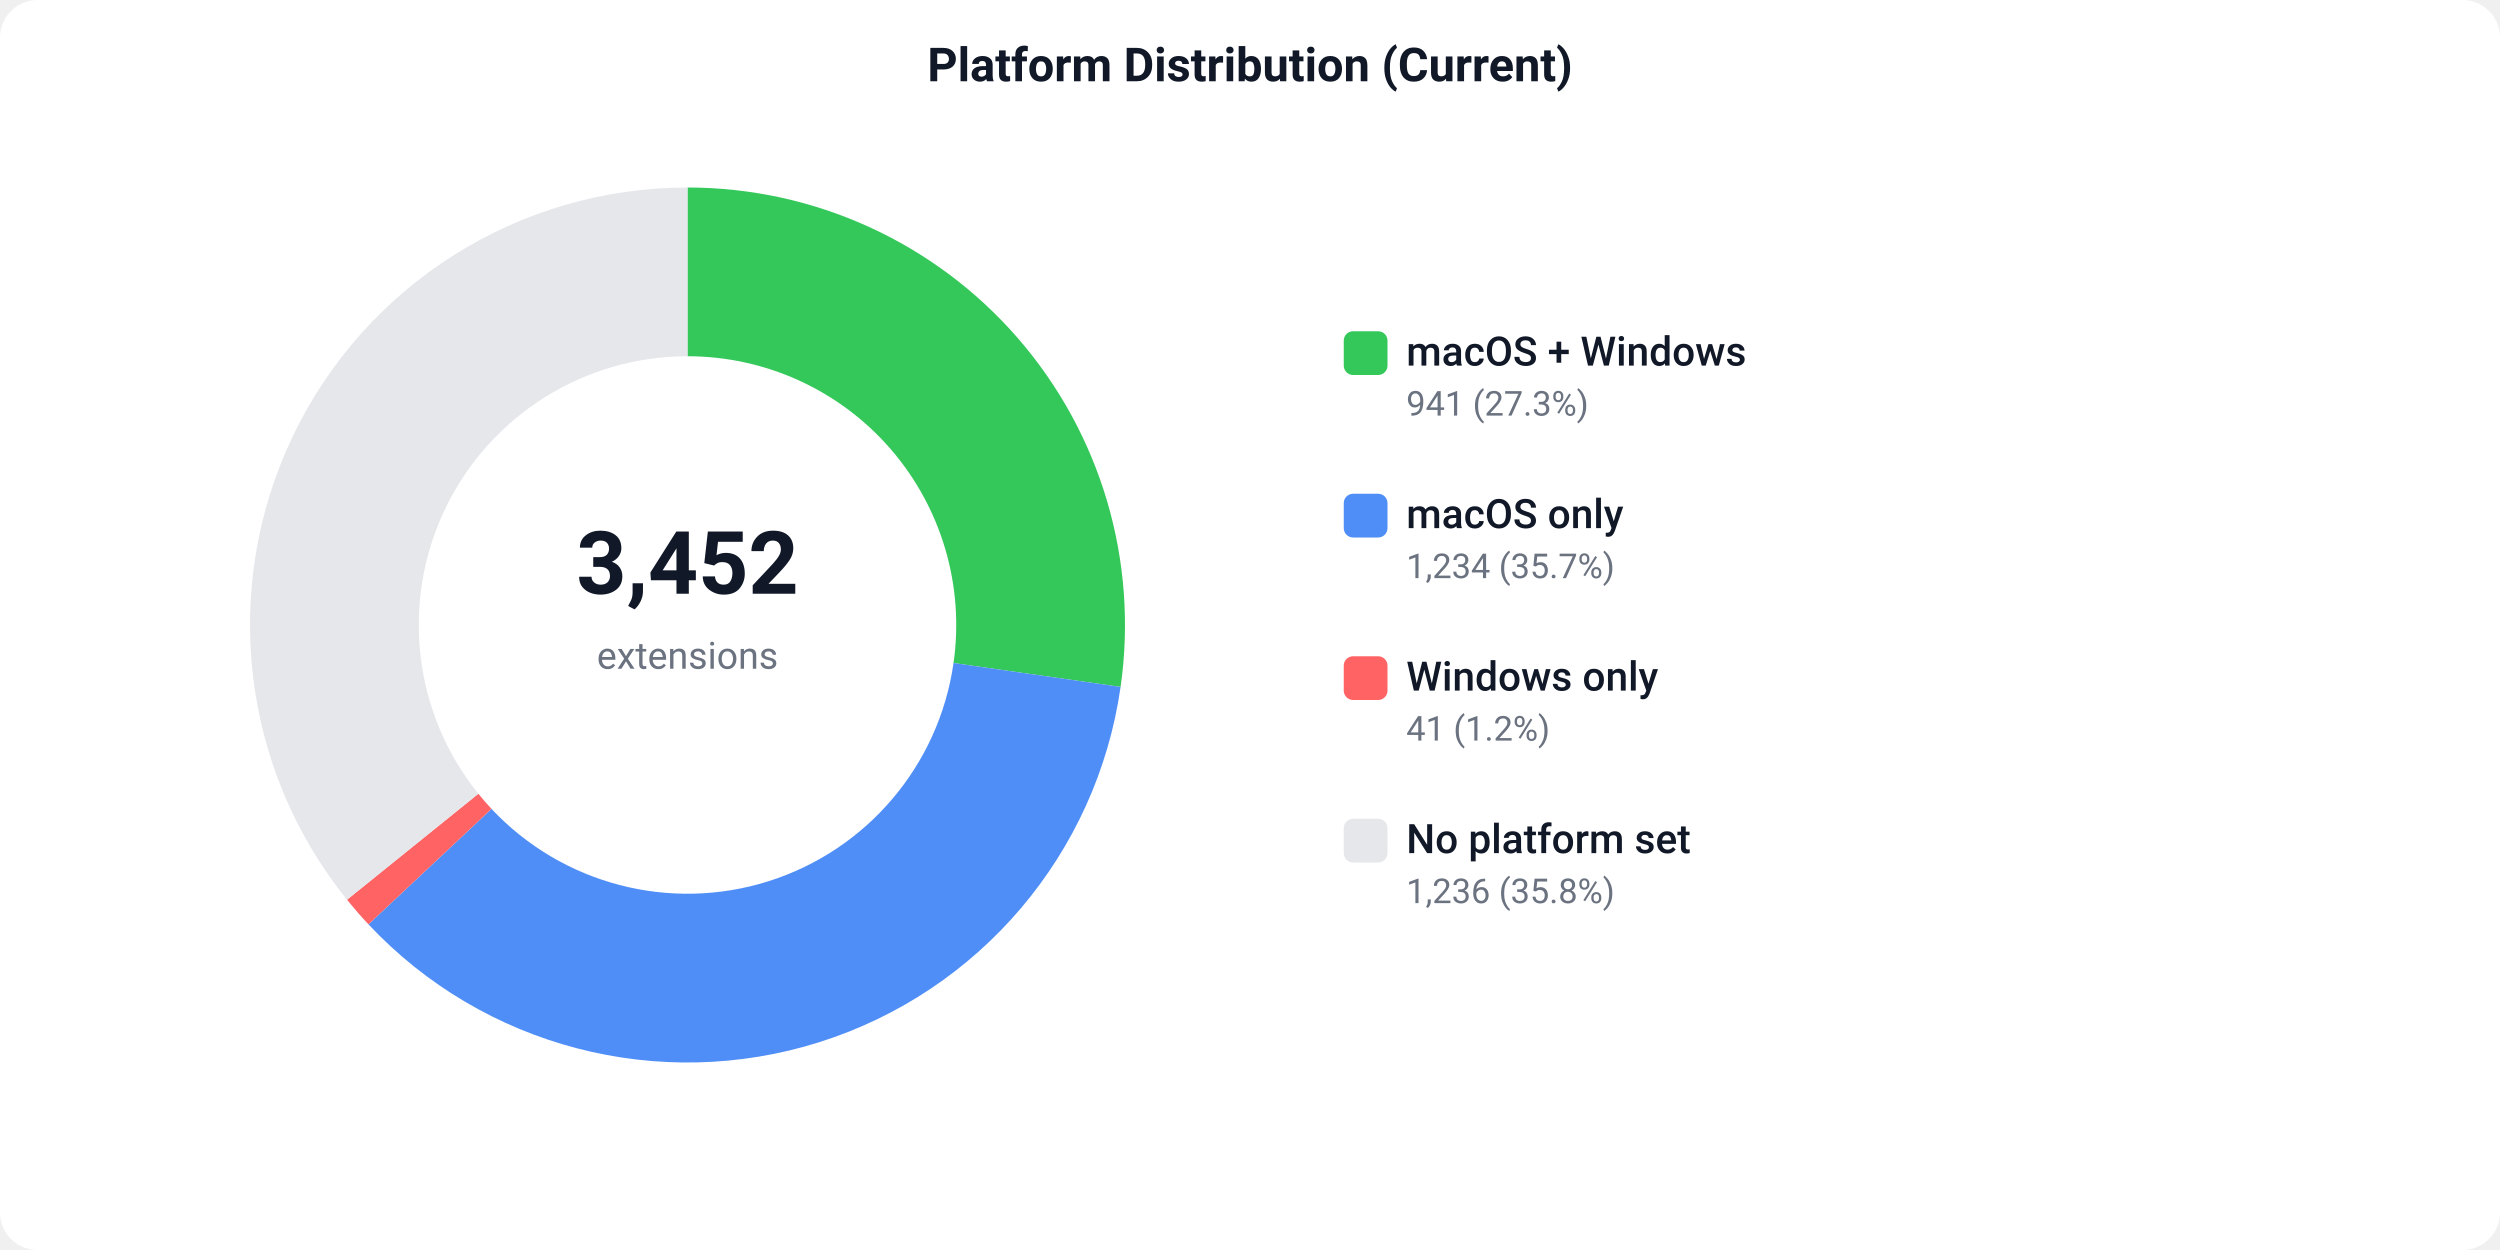
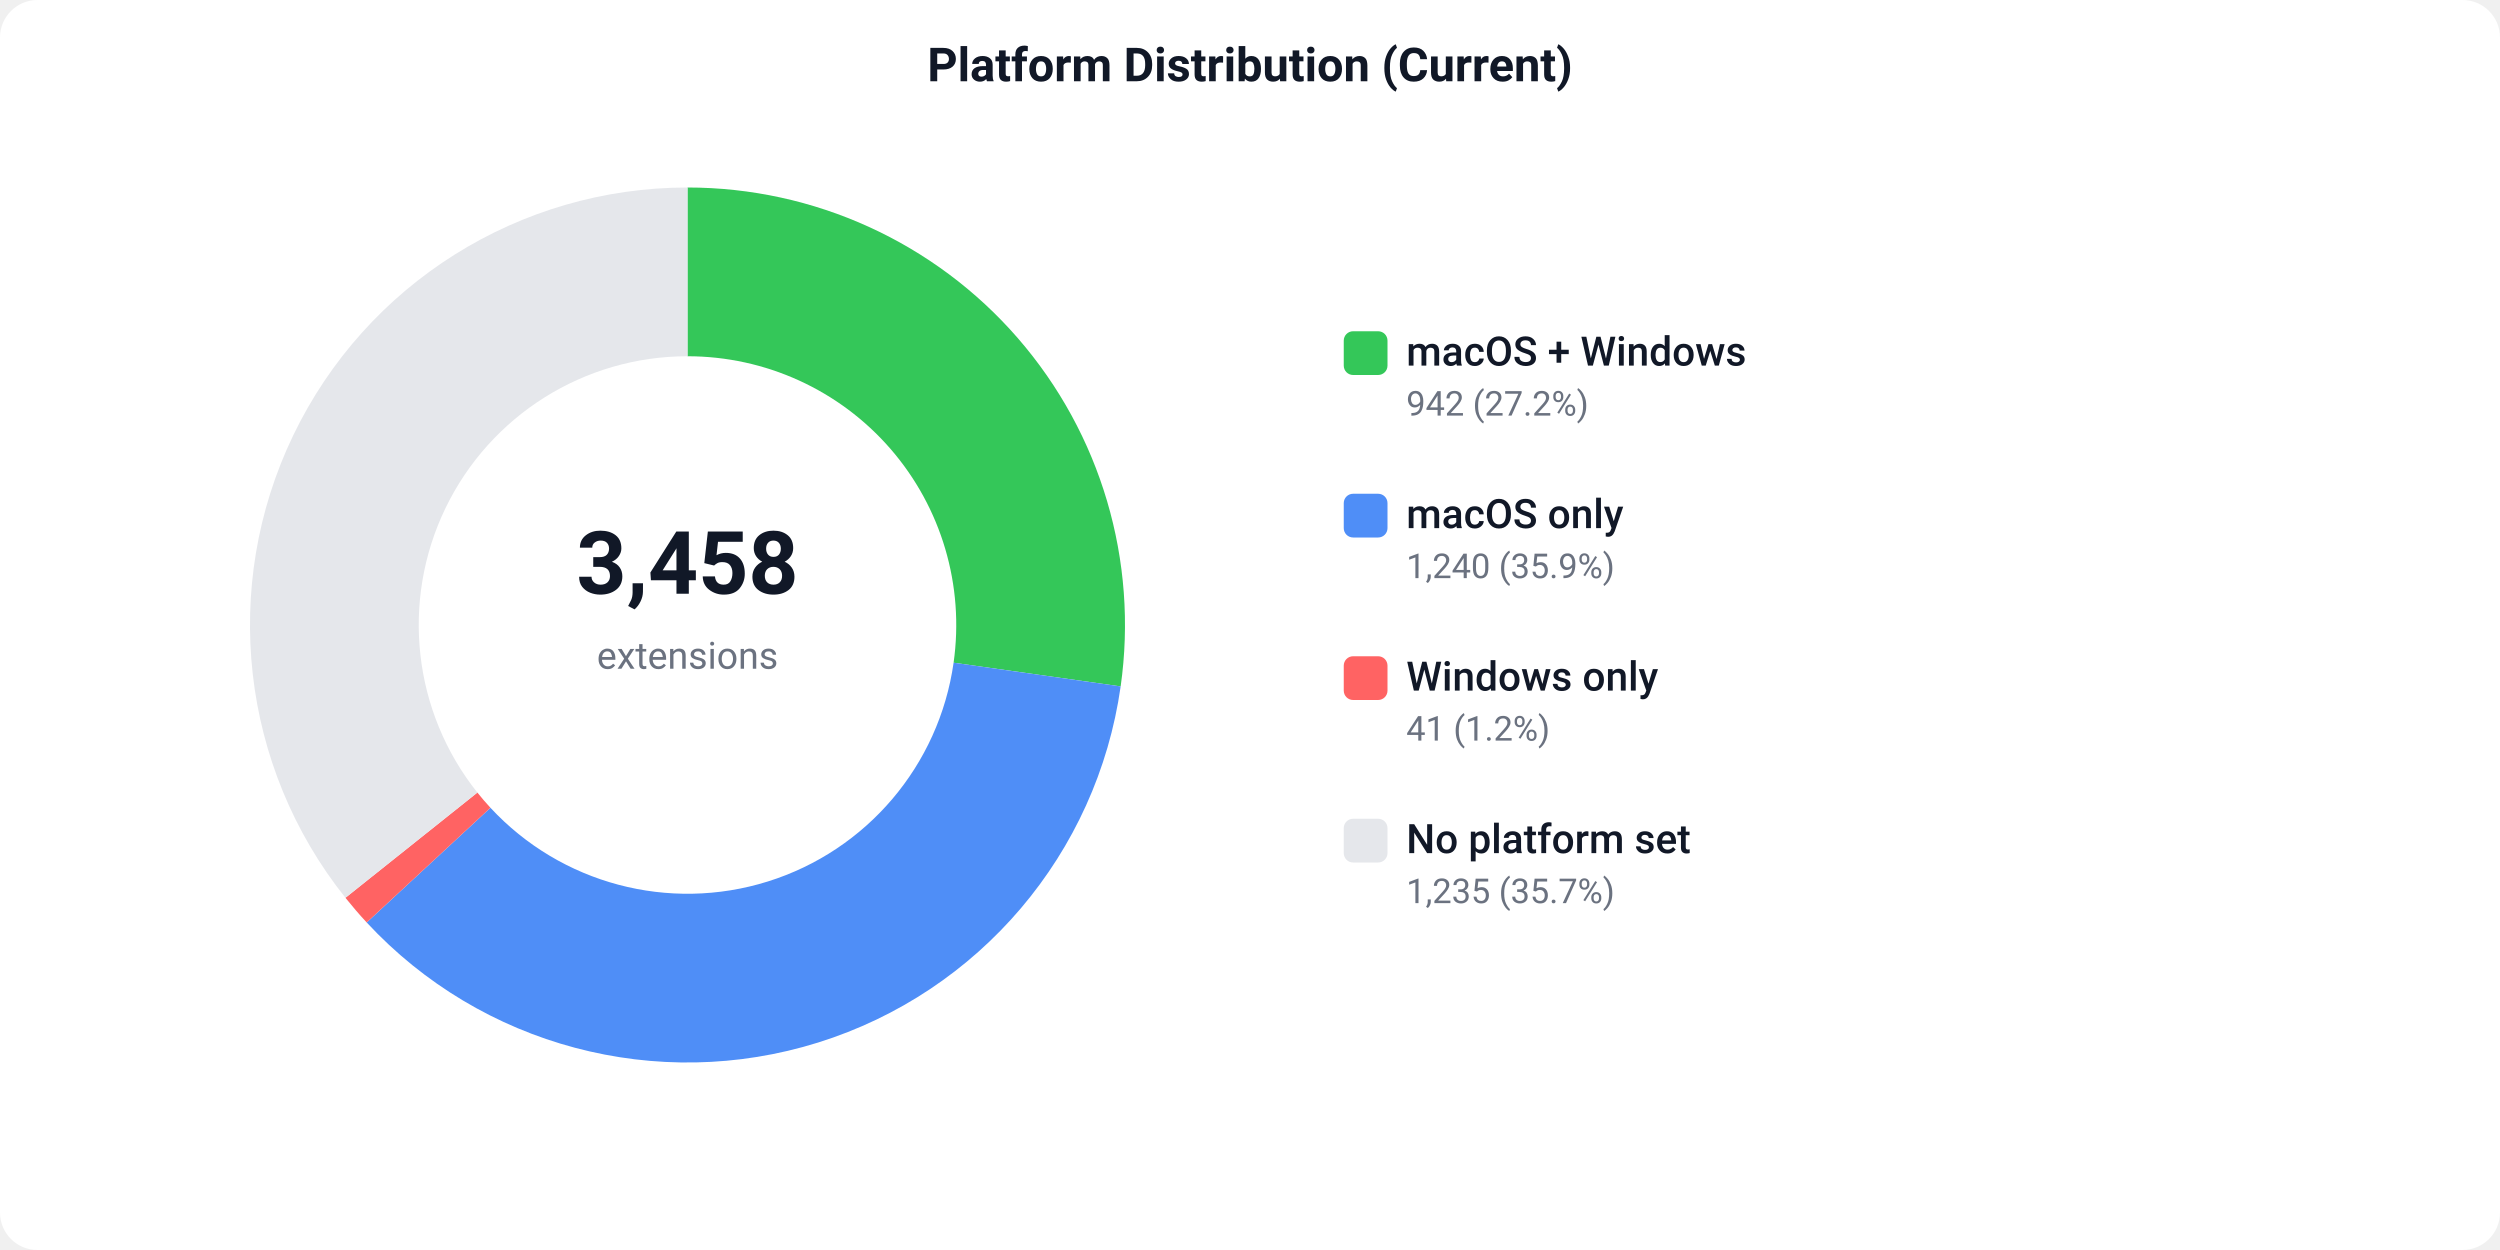
<svg xmlns="http://www.w3.org/2000/svg" width="800" height="400" viewBox="0 0 800 400">
  <defs>
    <style>text { font-family: -apple-system, BlinkMacSystemFont, 'Segoe UI', Roboto, sans-serif; }</style>
  </defs>
  <rect width="800" height="400" fill="#ffffff" rx="12" />
  <text x="400" y="26" text-anchor="middle" font-size="15" font-weight="600" fill="#111827">Platform Distribution (Current)</text>
-   <path d="M 220.00 60.00 A 140 140 0 0 1 358.59 219.81 L 305.13 212.17 A 86 86 0 0 0 220.00 114.00 Z" fill="#34C759" />
-   <path d="M 358.59 219.81 A 140 140 0 0 1 117.90 295.79 L 157.28 258.84 A 86 86 0 0 0 305.13 212.17 Z" fill="#4F8EF7" />
-   <path d="M 117.90 295.79 A 140 140 0 0 1 111.04 287.91 L 153.07 254.00 A 86 86 0 0 0 157.28 258.84 Z" fill="#FF6363" />
-   <path d="M 111.04 287.91 A 140 140 0 0 1 220.00 60.00 L 220.00 114.00 A 86 86 0 0 0 153.07 254.00 Z" fill="#e5e7eb" />
-   <text x="220" y="190" text-anchor="middle" font-size="28" font-weight="700" fill="#111827">3,452</text>
+   <path d="M 220.00 60.00 A 140 140 0 0 1 358.61 219.65 L 305.15 212.07 A 86 86 0 0 0 220.00 114.00 Z" fill="#34C759" />
+   <path d="M 358.61 219.65 A 140 140 0 0 1 117.34 295.19 L 156.94 258.48 A 86 86 0 0 0 305.15 212.07 Z" fill="#4F8EF7" />
+   <path d="M 117.34 295.19 A 140 140 0 0 1 110.54 287.29 L 152.76 253.62 A 86 86 0 0 0 156.94 258.48 Z" fill="#FF6363" />
+   <path d="M 110.54 287.29 A 140 140 0 0 1 220.00 60.00 L 220.00 114.00 A 86 86 0 0 0 152.76 253.62 Z" fill="#e5e7eb" />
+   <text x="220" y="190" text-anchor="middle" font-size="28" font-weight="700" fill="#111827">3,458</text>
  <text x="220" y="214" text-anchor="middle" font-size="12" fill="#6b7280">extensions</text>
  <rect x="430" y="106" width="14" height="14" fill="#34C759" rx="3" />
  <text x="450" y="117" font-size="13" font-weight="500" fill="#111827">macOS + Windows</text>
-   <text x="450" y="133" font-size="11" fill="#6b7280">941 (27.3%)</text>
+   <text x="450" y="133" font-size="11" fill="#6b7280">942 (27.2%)</text>
  <rect x="430" y="158" width="14" height="14" fill="#4F8EF7" rx="3" />
  <text x="450" y="169" font-size="13" font-weight="500" fill="#111827">macOS only</text>
-   <text x="450" y="185" font-size="11" fill="#6b7280">1,234 (35.7%)</text>
+   <text x="450" y="185" font-size="11" fill="#6b7280">1,240 (35.9%)</text>
  <rect x="430" y="210" width="14" height="14" fill="#FF6363" rx="3" />
  <text x="450" y="221" font-size="13" font-weight="500" fill="#111827">Windows only</text>
  <text x="450" y="237" font-size="11" fill="#6b7280">41 (1.2%)</text>
  <rect x="430" y="262" width="14" height="14" fill="#e5e7eb" rx="3" />
  <text x="450" y="273" font-size="13" font-weight="500" fill="#111827">No platform set</text>
-   <text x="450" y="289" font-size="11" fill="#6b7280">1,236 (35.8%)</text>
+   <text x="450" y="289" font-size="11" fill="#6b7280">1,235 (35.7%)</text>
</svg>
